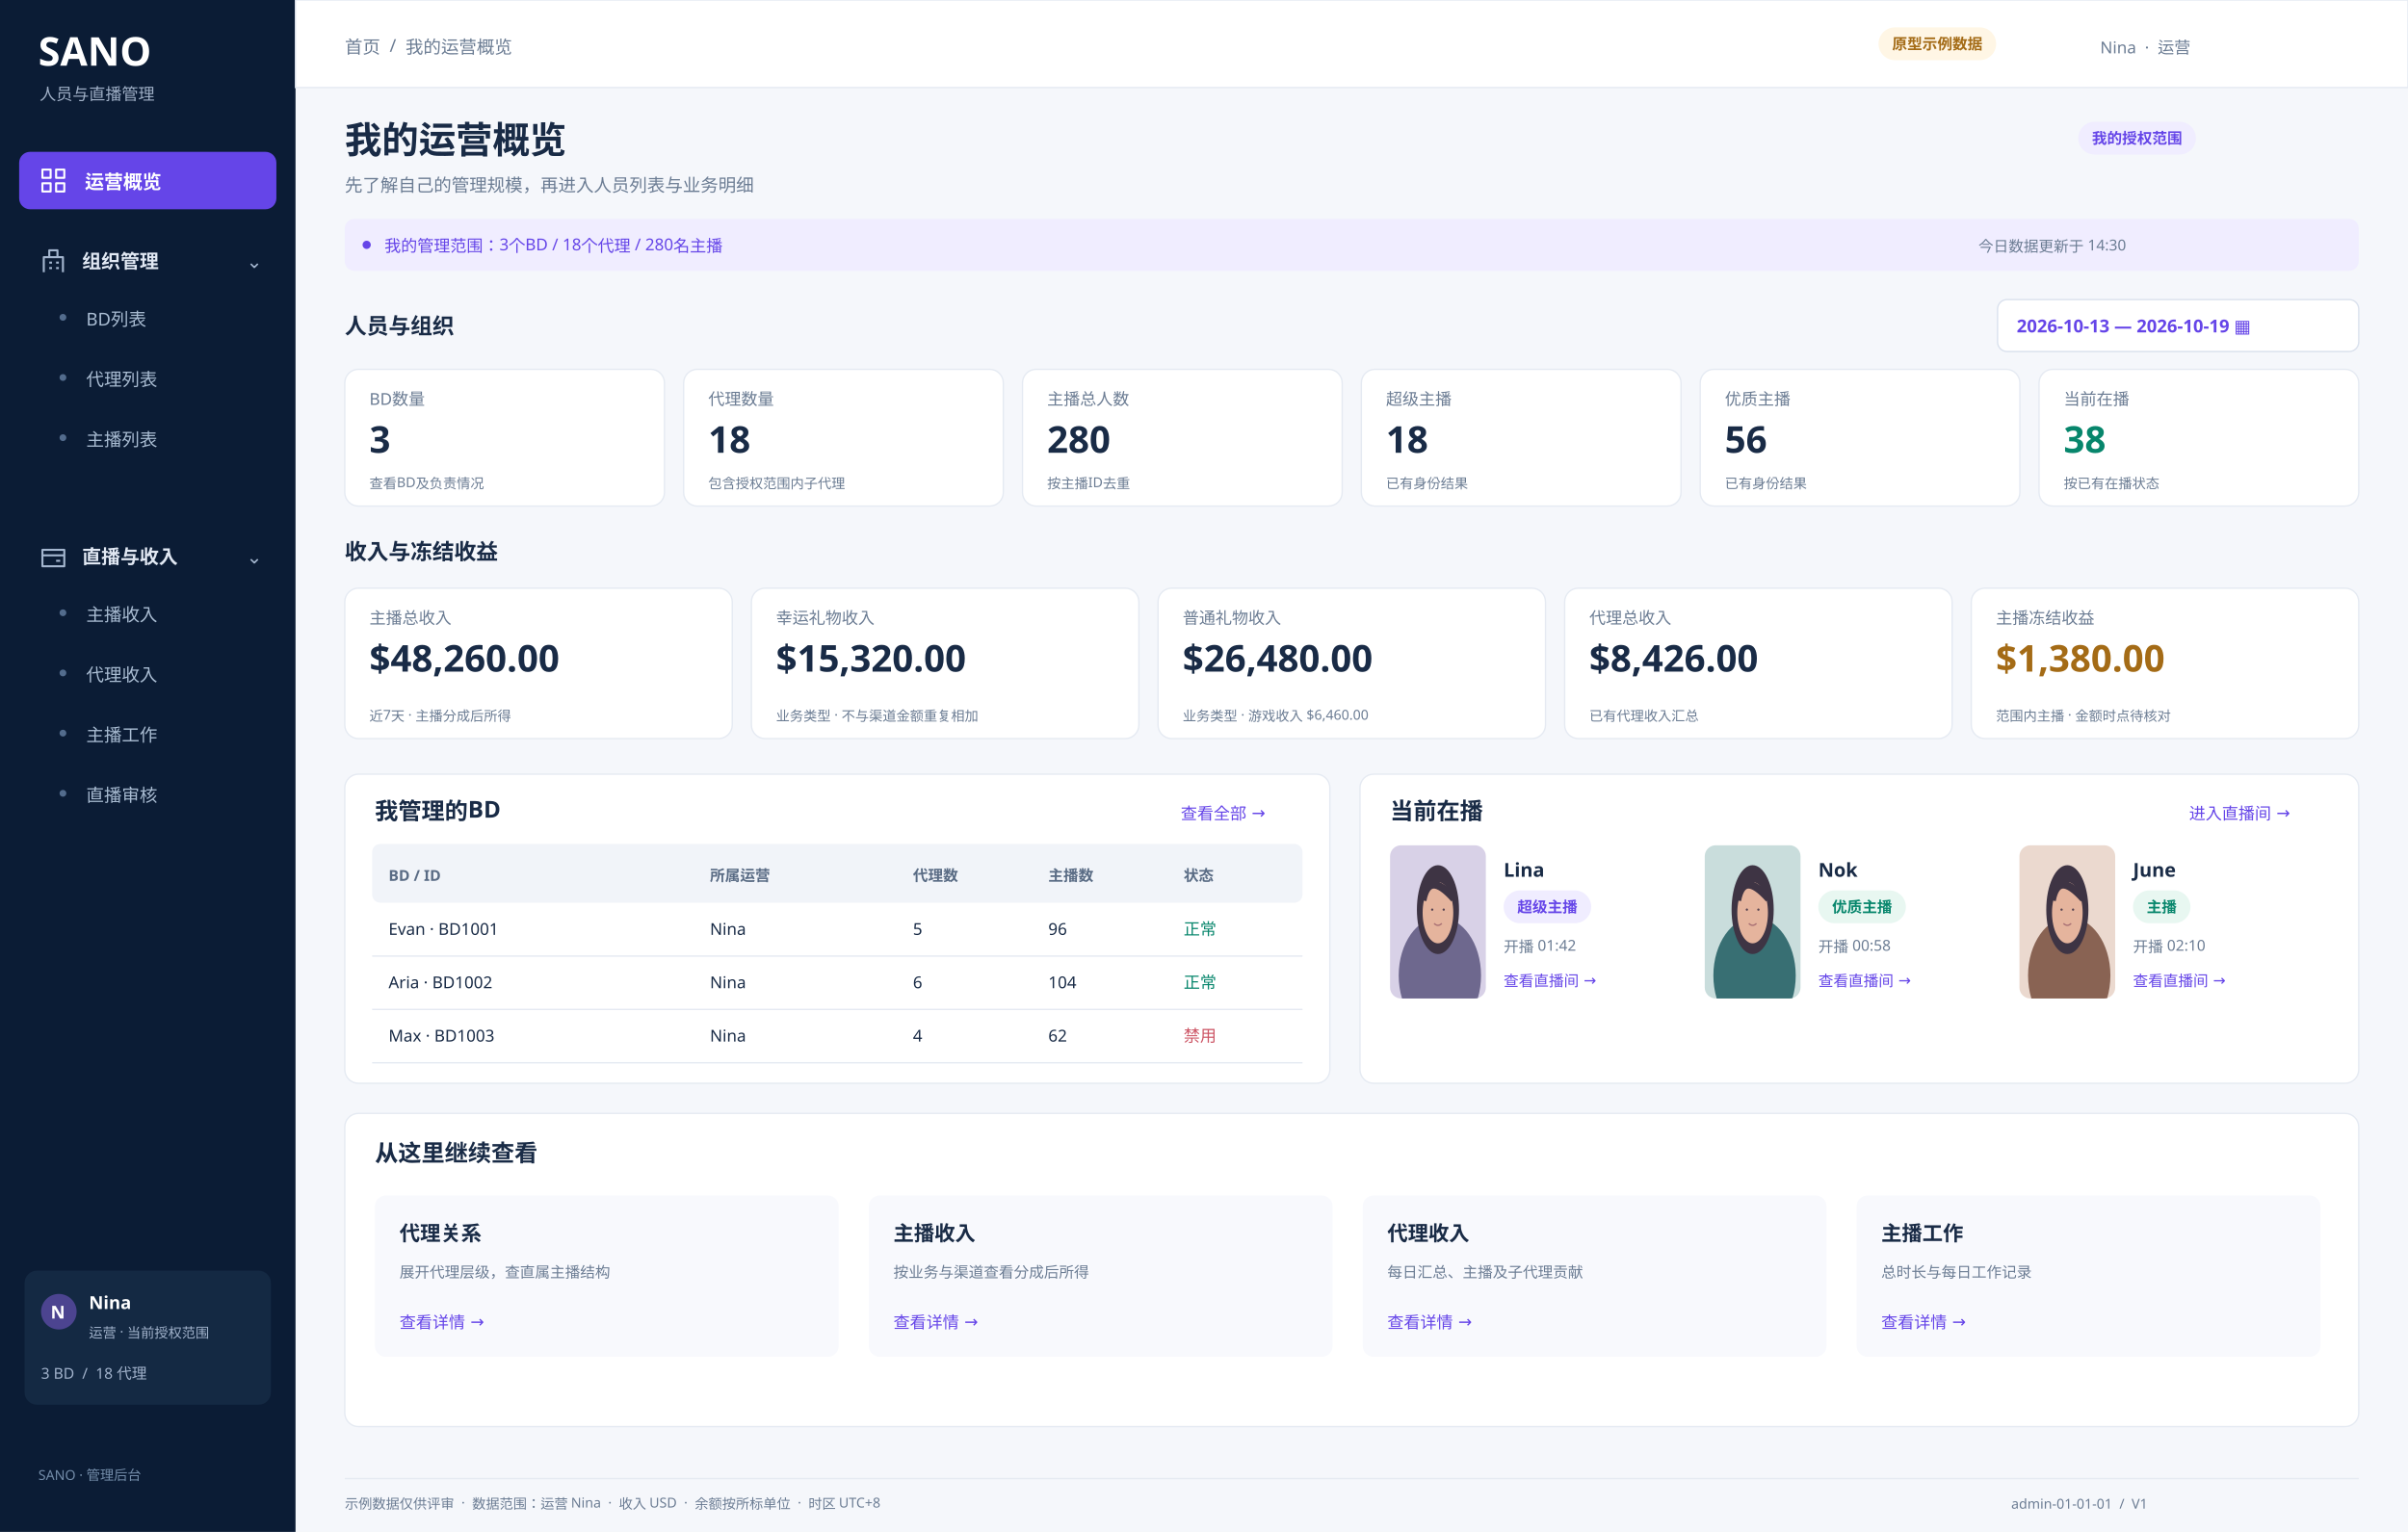
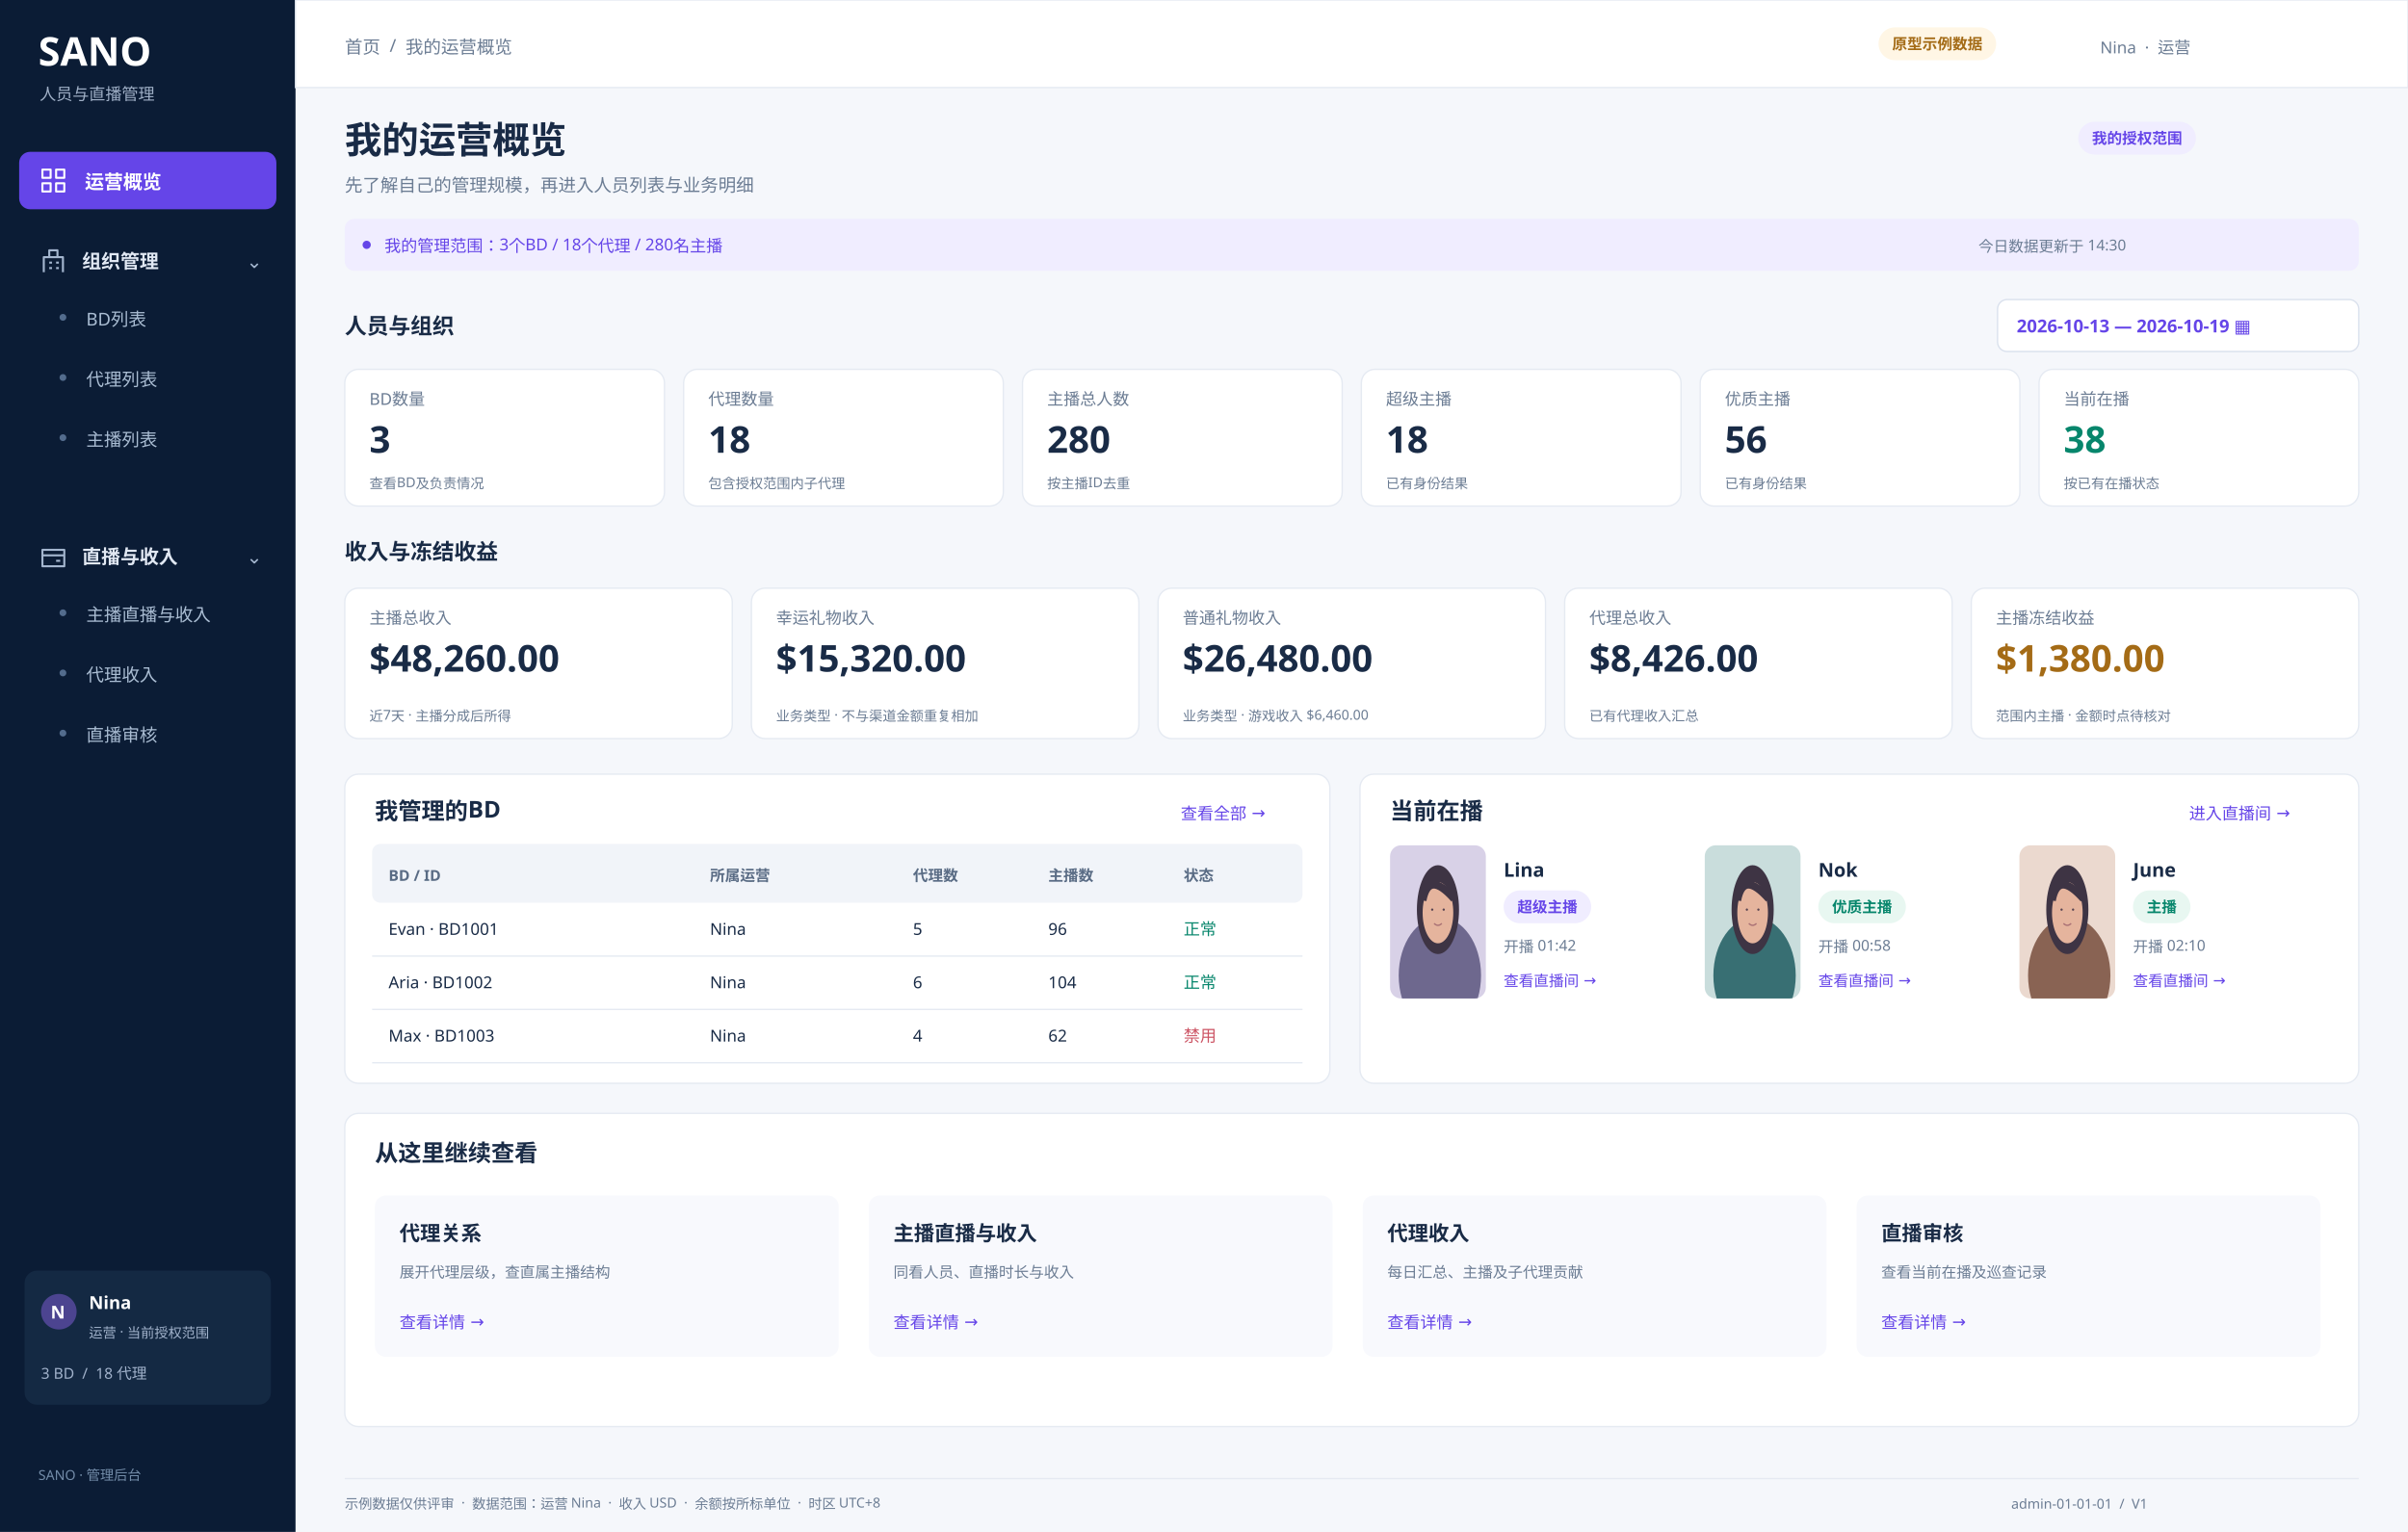
<svg xmlns="http://www.w3.org/2000/svg" width="1760" height="1120" viewBox="0 0 1760 1120">
  <style>text{font-family:"Microsoft YaHei","Segoe UI",sans-serif}a{cursor:pointer}</style>
  <rect x="0" y="0" width="1760" height="1120" rx="0" fill="#F5F7FB" stroke="none" />
  <rect x="0" y="0" width="216" height="1120" rx="0" fill="#0B1C35" stroke="none" />
  <text xml:space="preserve" x="28" y="48" font-size="29" fill="white" font-weight="750">SANO</text>
  <text xml:space="preserve" x="29" y="73" font-size="12" fill="#A0B0C7" font-weight="400">人员与直播管理</text>
  <a href="admin-01-01-01-我的运营概览.svg">
    <rect x="14" y="111" width="188" height="42" rx="8" fill="#6545E8" stroke="none" />
    <path d="M2 2h6v6H2z M12 2h6v6h-6z M2 12h6v6H2z M12 12h6v6h-6z" transform="translate(29,122)" fill="none" stroke="white" stroke-width="1.5" stroke-linejoin="round" />
    <text xml:space="preserve" x="62" y="138" font-size="14" fill="white" font-weight="600">运营概览</text>
  </a>
  <path d="M3 18V7h14v11 M7 7V2h6v5 M7 11h2 M12 11h2 M7 15h2 M12 15h2" transform="translate(29,181)" fill="none" stroke="#A4B6CF" stroke-width="1.5" stroke-linejoin="round" />
  <text xml:space="preserve" x="60" y="196" font-size="14" fill="#E1E8F3" font-weight="600">组织管理</text>
  <text xml:space="preserve" x="180" y="196" font-size="14" fill="#A4B6CF" font-weight="400">⌄</text>
  <a href="admin-02-01-01-BD列表.svg">
    <circle cx="46" cy="232" r="2.5" fill="#536C8D" />
    <text xml:space="preserve" x="63" y="238" font-size="13" fill="#AABDD3" font-weight="400">BD列表</text>
  </a>
  <a href="admin-03-01-01-代理树形列表.svg">
    <circle cx="46" cy="276" r="2.5" fill="#536C8D" />
    <text xml:space="preserve" x="63" y="282" font-size="13" fill="#AABDD3" font-weight="400">代理列表</text>
  </a>
  <a href="admin-04-01-01-主播列表.svg">
    <circle cx="46" cy="320" r="2.5" fill="#536C8D" />
    <text xml:space="preserve" x="63" y="326" font-size="13" fill="#AABDD3" font-weight="400">主播列表</text>
  </a>
  <path d="M2 5h16v12H2z M2 9h16 M12 13h3" transform="translate(29,397)" fill="none" stroke="#A4B6CF" stroke-width="1.5" stroke-linejoin="round" />
  <text xml:space="preserve" x="60" y="412" font-size="14" fill="#E1E8F3" font-weight="600">直播与收入</text>
  <text xml:space="preserve" x="180" y="412" font-size="14" fill="#A4B6CF" font-weight="400">⌄</text>
-   <a href="admin-05-01-01-主播收入数据.svg">
+   <a href="admin-05-01-01-主播直播与收入.svg">
    <circle cx="46" cy="448" r="2.5" fill="#536C8D" />
-     <text xml:space="preserve" x="63" y="454" font-size="13" fill="#AABDD3" font-weight="400">主播收入</text>
+     <text xml:space="preserve" x="63" y="454" font-size="13" fill="#AABDD3" font-weight="400">主播直播与收入</text>
  </a>
  <a href="admin-06-01-01-代理收入数据.svg">
    <circle cx="46" cy="492" r="2.5" fill="#536C8D" />
    <text xml:space="preserve" x="63" y="498" font-size="13" fill="#AABDD3" font-weight="400">代理收入</text>
  </a>
-   <a href="admin-07-01-01-主播工作数据.svg">
+   <a href="admin-08-01-01-当前直播间列表.svg">
    <circle cx="46" cy="536" r="2.5" fill="#536C8D" />
-     <text xml:space="preserve" x="63" y="542" font-size="13" fill="#AABDD3" font-weight="400">主播工作</text>
-   </a>
-   <a href="admin-08-01-01-当前直播间列表.svg">
-     <circle cx="46" cy="580" r="2.5" fill="#536C8D" />
-     <text xml:space="preserve" x="63" y="586" font-size="13" fill="#AABDD3" font-weight="400">直播审核</text>
+     <text xml:space="preserve" x="63" y="542" font-size="13" fill="#AABDD3" font-weight="400">直播审核</text>
  </a>
  <rect x="18" y="929" width="180" height="98" rx="9" fill="#142943" stroke="none" />
  <circle cx="43" cy="959" r="13" fill="#4C4490" />
  <text xml:space="preserve" x="37" y="964" font-size="13" fill="white" font-weight="600">N</text>
  <text xml:space="preserve" x="65" y="957" font-size="13" fill="white" font-weight="600">Nina</text>
  <text xml:space="preserve" x="65" y="978" font-size="10" fill="#A1B2CB" font-weight="400">运营 · 当前授权范围</text>
  <text xml:space="preserve" x="30" y="1008" font-size="11" fill="#A1B2CB" font-weight="400">3 BD  /  18 代理</text>
  <text xml:space="preserve" x="28" y="1082" font-size="10" fill="#738CA9" font-weight="400">SANO · 管理后台</text>
  <rect x="216" y="0" width="1544" height="64" rx="0" fill="white" stroke="#E5EAF2" />
  <text xml:space="preserve" x="252" y="39" font-size="13" fill="#6B7C93" font-weight="400">首页  /  我的运营概览</text>
  <rect x="1373" y="20" width="86" height="24" rx="12" fill="#FFF6E5" stroke="none" />
  <text xml:space="preserve" x="1383" y="36" font-size="11" fill="#A46B16" font-weight="550">原型示例数据</text>
  <text xml:space="preserve" x="1535" y="39" font-size="12" fill="#6B7C93" font-weight="400">Nina  ·  运营</text>
  <text xml:space="preserve" x="252" y="112" font-size="27" fill="#192B46" font-weight="700">我的运营概览</text>
  <text xml:space="preserve" x="252" y="140" font-size="13" fill="#6B7C93" font-weight="400">先了解自己的管理规模，再进入人员列表与业务明细</text>
  <rect x="1519" y="89" width="86" height="24" rx="12" fill="#F0EDFF" stroke="none" />
  <text xml:space="preserve" x="1529" y="105" font-size="11" fill="#6545E8" font-weight="550">我的授权范围</text>
  <path d="M252 1081H1724" transform="" stroke="#E5EAF2" fill="none" />
  <text xml:space="preserve" x="252" y="1103" font-size="10" fill="#6B7C93" font-weight="400">示例数据仅供评审  ·  数据范围：运营 Nina  ·  收入 USD  ·  余额按所标单位  ·  时区 UTC+8</text>
  <text xml:space="preserve" x="1470" y="1103" font-size="10" fill="#6B7C93" font-weight="400">admin-01-01-01  /  V1</text>
  <rect x="252" y="160" width="1472" height="38" rx="7" fill="#F0EDFF" stroke="none" />
  <circle cx="268" cy="179" r="3" fill="#6545E8" />
  <text xml:space="preserve" x="281" y="184" font-size="12" fill="#6545E8" font-weight="400">我的管理范围：3个BD / 18个代理 / 280名主播</text>
  <text xml:space="preserve" x="1446" y="184" font-size="11" fill="#6B7C93" font-weight="400">今日数据更新于 14:30</text>
  <rect x="1460" y="219" width="264" height="38" rx="7" fill="white" stroke="#DAE1ED" />
  <text xml:space="preserve" x="1474" y="243" font-size="13" fill="#6545E8" font-weight="550">2026-10-13 — 2026-10-19 ▦</text>
  <text xml:space="preserve" x="252" y="244" font-size="16" fill="#192B46" font-weight="650">人员与组织</text>
  <a href="admin-02-01-01-BD列表.svg">
    <rect x="252" y="270" width="233.667" height="100" rx="10" fill="white" stroke="#E5EAF2" />
    <text xml:space="preserve" x="270" y="296" font-size="12" fill="#6B7C93" font-weight="400">BD数量</text>
    <text xml:space="preserve" x="270" y="331" font-size="27" fill="#192B46" font-weight="650">3</text>
    <text xml:space="preserve" x="270" y="357" font-size="10" fill="#6B7C93" font-weight="400">查看BD及负责情况</text>
  </a>
  <a href="admin-03-01-01-代理树形列表.svg">
    <rect x="499.667" y="270" width="233.667" height="100" rx="10" fill="white" stroke="#E5EAF2" />
    <text xml:space="preserve" x="517.667" y="296" font-size="12" fill="#6B7C93" font-weight="400">代理数量</text>
    <text xml:space="preserve" x="517.667" y="331" font-size="27" fill="#192B46" font-weight="650">18</text>
    <text xml:space="preserve" x="517.667" y="357" font-size="10" fill="#6B7C93" font-weight="400">包含授权范围内子代理</text>
  </a>
  <a href="admin-04-01-01-主播列表.svg">
    <rect x="747.333" y="270" width="233.667" height="100" rx="10" fill="white" stroke="#E5EAF2" />
    <text xml:space="preserve" x="765.333" y="296" font-size="12" fill="#6B7C93" font-weight="400">主播总人数</text>
    <text xml:space="preserve" x="765.333" y="331" font-size="27" fill="#192B46" font-weight="650">280</text>
    <text xml:space="preserve" x="765.333" y="357" font-size="10" fill="#6B7C93" font-weight="400">按主播ID去重</text>
  </a>
  <a href="admin-04-01-01-主播列表.svg">
    <rect x="995" y="270" width="233.667" height="100" rx="10" fill="white" stroke="#E5EAF2" />
    <text xml:space="preserve" x="1013" y="296" font-size="12" fill="#6B7C93" font-weight="400">超级主播</text>
    <text xml:space="preserve" x="1013" y="331" font-size="27" fill="#192B46" font-weight="650">18</text>
    <text xml:space="preserve" x="1013" y="357" font-size="10" fill="#6B7C93" font-weight="400">已有身份结果</text>
  </a>
  <a href="admin-04-01-01-主播列表.svg">
    <rect x="1242.667" y="270" width="233.667" height="100" rx="10" fill="white" stroke="#E5EAF2" />
    <text xml:space="preserve" x="1260.667" y="296" font-size="12" fill="#6B7C93" font-weight="400">优质主播</text>
    <text xml:space="preserve" x="1260.667" y="331" font-size="27" fill="#192B46" font-weight="650">56</text>
    <text xml:space="preserve" x="1260.667" y="357" font-size="10" fill="#6B7C93" font-weight="400">已有身份结果</text>
  </a>
  <a href="admin-08-01-01-当前直播间列表.svg">
    <rect x="1490.333" y="270" width="233.667" height="100" rx="10" fill="white" stroke="#E5EAF2" />
    <text xml:space="preserve" x="1508.333" y="296" font-size="12" fill="#6B7C93" font-weight="400">当前在播</text>
    <text xml:space="preserve" x="1508.333" y="331" font-size="27" fill="#07866C" font-weight="650">38</text>
    <text xml:space="preserve" x="1508.333" y="357" font-size="10" fill="#6B7C93" font-weight="400">按已有在播状态</text>
  </a>
  <text xml:space="preserve" x="252" y="409" font-size="16" fill="#192B46" font-weight="650">收入与冻结收益</text>
-   <a href="admin-05-01-01-主播收入数据.svg">
+   <a href="admin-05-01-01-主播直播与收入.svg">
    <rect x="252" y="430" width="283.2" height="110" rx="10" fill="white" stroke="#E5EAF2" />
    <text xml:space="preserve" x="270" y="456" font-size="12" fill="#6B7C93" font-weight="400">主播总收入</text>
    <text xml:space="preserve" x="270" y="491" font-size="27" fill="#192B46" font-weight="650">$48,260.00</text>
    <text xml:space="preserve" x="270" y="527" font-size="10" fill="#6B7C93" font-weight="400">近7天 · 主播分成后所得</text>
  </a>
-   <a href="admin-05-01-01-主播收入数据.svg">
+   <a href="admin-05-01-01-主播直播与收入.svg">
    <rect x="549.2" y="430" width="283.2" height="110" rx="10" fill="white" stroke="#E5EAF2" />
    <text xml:space="preserve" x="567.2" y="456" font-size="12" fill="#6B7C93" font-weight="400">幸运礼物收入</text>
    <text xml:space="preserve" x="567.2" y="491" font-size="27" fill="#192B46" font-weight="650">$15,320.00</text>
    <text xml:space="preserve" x="567.2" y="527" font-size="10" fill="#6B7C93" font-weight="400">业务类型 · 不与渠道金额重复相加</text>
  </a>
-   <a href="admin-05-01-01-主播收入数据.svg">
+   <a href="admin-05-01-01-主播直播与收入.svg">
    <rect x="846.4" y="430" width="283.2" height="110" rx="10" fill="white" stroke="#E5EAF2" />
    <text xml:space="preserve" x="864.4" y="456" font-size="12" fill="#6B7C93" font-weight="400">普通礼物收入</text>
    <text xml:space="preserve" x="864.4" y="491" font-size="27" fill="#192B46" font-weight="650">$26,480.00</text>
    <text xml:space="preserve" x="864.4" y="527" font-size="10" fill="#6B7C93" font-weight="400">业务类型 · 游戏收入 $6,460.00</text>
  </a>
  <a href="admin-06-01-01-代理收入数据.svg">
    <rect x="1143.6" y="430" width="283.2" height="110" rx="10" fill="white" stroke="#E5EAF2" />
    <text xml:space="preserve" x="1161.6" y="456" font-size="12" fill="#6B7C93" font-weight="400">代理总收入</text>
    <text xml:space="preserve" x="1161.6" y="491" font-size="27" fill="#192B46" font-weight="650">$8,426.00</text>
    <text xml:space="preserve" x="1161.6" y="527" font-size="10" fill="#6B7C93" font-weight="400">已有代理收入汇总</text>
  </a>
  <a href="admin-04-02-01-主播详情.svg">
    <rect x="1440.8" y="430" width="283.2" height="110" rx="10" fill="white" stroke="#E5EAF2" />
    <text xml:space="preserve" x="1458.8" y="456" font-size="12" fill="#6B7C93" font-weight="400">主播冻结收益</text>
    <text xml:space="preserve" x="1458.8" y="491" font-size="27" fill="#A46B16" font-weight="650">$1,380.00</text>
    <text xml:space="preserve" x="1458.8" y="527" font-size="10" fill="#6B7C93" font-weight="400">范围内主播 · 金额时点待核对</text>
  </a>
  <rect x="252" y="566" width="720" height="226" rx="10" fill="white" stroke="#E5EAF2" />
  <text xml:space="preserve" x="274" y="599" font-size="17" fill="#192B46" font-weight="650">我管理的BD</text>
  <a href="admin-02-01-01-BD列表.svg">
    <text xml:space="preserve" x="863" y="599" font-size="12" fill="#6545E8" font-weight="400">查看全部 →</text>
  </a>
  <rect x="272" y="617" width="680" height="43" rx="6" fill="#F1F4F9" stroke="none" />
  <text xml:space="preserve" x="284" y="644" font-size="11" fill="#596B84" font-weight="600">BD / ID</text>
  <text xml:space="preserve" x="518.909" y="644" font-size="11" fill="#596B84" font-weight="600">所属运营</text>
  <text xml:space="preserve" x="667.273" y="644" font-size="11" fill="#596B84" font-weight="600">代理数</text>
  <text xml:space="preserve" x="766.182" y="644" font-size="11" fill="#596B84" font-weight="600">主播数</text>
  <text xml:space="preserve" x="865.091" y="644" font-size="11" fill="#596B84" font-weight="600">状态</text>
  <path d="M272 699H952" transform="" stroke="#E5EAF2" fill="none" />
  <a href="admin-02-02-01-BD具体情况.svg">
    <text xml:space="preserve" x="284" y="683.5" font-size="12" fill="#192B46" font-weight="400">Evan · BD1001</text>
  </a>
  <text xml:space="preserve" x="518.909" y="683.5" font-size="12" fill="#192B46" font-weight="400">Nina</text>
  <text xml:space="preserve" x="667.273" y="683.5" font-size="12" fill="#192B46" font-weight="400">5</text>
  <text xml:space="preserve" x="766.182" y="683.5" font-size="12" fill="#192B46" font-weight="400">96</text>
  <text xml:space="preserve" x="865.091" y="683.5" font-size="12" fill="#07866C" font-weight="400">正常</text>
  <path d="M272 738H952" transform="" stroke="#E5EAF2" fill="none" />
  <text xml:space="preserve" x="284" y="722.5" font-size="12" fill="#192B46" font-weight="400">Aria · BD1002</text>
  <text xml:space="preserve" x="518.909" y="722.5" font-size="12" fill="#192B46" font-weight="400">Nina</text>
  <text xml:space="preserve" x="667.273" y="722.5" font-size="12" fill="#192B46" font-weight="400">6</text>
  <text xml:space="preserve" x="766.182" y="722.5" font-size="12" fill="#192B46" font-weight="400">104</text>
  <text xml:space="preserve" x="865.091" y="722.5" font-size="12" fill="#07866C" font-weight="400">正常</text>
  <path d="M272 777H952" transform="" stroke="#E5EAF2" fill="none" />
  <text xml:space="preserve" x="284" y="761.5" font-size="12" fill="#192B46" font-weight="400">Max · BD1003</text>
  <text xml:space="preserve" x="518.909" y="761.5" font-size="12" fill="#192B46" font-weight="400">Nina</text>
  <text xml:space="preserve" x="667.273" y="761.5" font-size="12" fill="#192B46" font-weight="400">4</text>
  <text xml:space="preserve" x="766.182" y="761.5" font-size="12" fill="#192B46" font-weight="400">62</text>
  <text xml:space="preserve" x="865.091" y="761.5" font-size="12" fill="#CC5363" font-weight="400">禁用</text>
  <rect x="994" y="566" width="730" height="226" rx="10" fill="white" stroke="#E5EAF2" />
  <text xml:space="preserve" x="1016" y="599" font-size="17" fill="#192B46" font-weight="650">当前在播</text>
  <a href="admin-08-01-01-当前直播间列表.svg">
    <text xml:space="preserve" x="1600" y="599" font-size="12" fill="#6545E8" font-weight="400">进入直播间 →</text>
  </a>
  <rect x="1016" y="618" width="70" height="112" rx="8" fill="#D8D1E7" stroke="none" />
  <g clip-path="url(#clip-0-1016-618)">
    <defs>
      <clipPath id="clip-0-1016-618">
        <rect x="1016" y="618" width="70" height="112" rx="8" />
      </clipPath>
    </defs>
    <ellipse cx="1052.4" cy="713.2" rx="30.1" ry="42.56" fill="#6E688E" />
    <ellipse cx="1051" cy="665.04" rx="15.4" ry="32.48" fill="#3E3444" />
    <ellipse cx="1051" cy="667.28" rx="11.2" ry="22.4" fill="#E5B49D" />
    <path d="M1039.8 658.32Q1044 635.92 1062.9 657.2" stroke="#3E3444" stroke-width="5.6" fill="none" />
    <circle cx="1046.8" cy="665.04" r="0.84" fill="#574350" />
    <circle cx="1055.2" cy="665.04" r="0.84" fill="#574350" />
    <path d="M1048.2 675.12q2.8 2.8 5.6 0" stroke="#A97074" stroke-width="1" fill="none" />
  </g>
  <text xml:space="preserve" x="1099" y="641" font-size="14" fill="#192B46" font-weight="600">Lina</text>
  <rect x="1099" y="651" width="64" height="24" rx="12" fill="#F0EDFF" stroke="none" />
  <text xml:space="preserve" x="1109" y="667" font-size="11" fill="#6545E8" font-weight="550">超级主播</text>
  <text xml:space="preserve" x="1099" y="696" font-size="11" fill="#6B7C93" font-weight="400">开播 01:42</text>
  <a href="admin-08-01-01-当前直播间列表.svg">
    <text xml:space="preserve" x="1099" y="721" font-size="11" fill="#6545E8" font-weight="400">查看直播间 →</text>
  </a>
  <rect x="1246" y="618" width="70" height="112" rx="8" fill="#C9DDDC" stroke="none" />
  <g clip-path="url(#clip-0-1246-618)">
    <defs>
      <clipPath id="clip-0-1246-618">
        <rect x="1246" y="618" width="70" height="112" rx="8" />
      </clipPath>
    </defs>
    <ellipse cx="1282.4" cy="713.2" rx="30.1" ry="42.56" fill="#386F73" />
    <ellipse cx="1281" cy="665.04" rx="15.4" ry="32.48" fill="#3E3444" />
    <ellipse cx="1281" cy="667.28" rx="11.2" ry="22.4" fill="#E5B49D" />
    <path d="M1269.8 658.32Q1274 635.92 1292.9 657.2" stroke="#3E3444" stroke-width="5.6" fill="none" />
    <circle cx="1276.8" cy="665.04" r="0.84" fill="#574350" />
    <circle cx="1285.2" cy="665.04" r="0.84" fill="#574350" />
    <path d="M1278.2 675.12q2.8 2.8 5.6 0" stroke="#A97074" stroke-width="1" fill="none" />
  </g>
  <text xml:space="preserve" x="1329" y="641" font-size="14" fill="#192B46" font-weight="600">Nok</text>
  <rect x="1329" y="651" width="64" height="24" rx="12" fill="#E8F7F1" stroke="none" />
  <text xml:space="preserve" x="1339" y="667" font-size="11" fill="#07866C" font-weight="550">优质主播</text>
  <text xml:space="preserve" x="1329" y="696" font-size="11" fill="#6B7C93" font-weight="400">开播 00:58</text>
  <a href="admin-08-01-01-当前直播间列表.svg">
    <text xml:space="preserve" x="1329" y="721" font-size="11" fill="#6545E8" font-weight="400">查看直播间 →</text>
  </a>
  <rect x="1476" y="618" width="70" height="112" rx="8" fill="#EBD9CF" stroke="none" />
  <g clip-path="url(#clip-0-1476-618)">
    <defs>
      <clipPath id="clip-0-1476-618">
        <rect x="1476" y="618" width="70" height="112" rx="8" />
      </clipPath>
    </defs>
    <ellipse cx="1512.4" cy="713.2" rx="30.1" ry="42.56" fill="#896353" />
    <ellipse cx="1511" cy="665.04" rx="15.4" ry="32.48" fill="#3E3444" />
    <ellipse cx="1511" cy="667.28" rx="11.2" ry="22.4" fill="#E5B49D" />
    <path d="M1499.8 658.32Q1504 635.92 1522.9 657.2" stroke="#3E3444" stroke-width="5.6" fill="none" />
    <circle cx="1506.8" cy="665.04" r="0.84" fill="#574350" />
    <circle cx="1515.2" cy="665.04" r="0.84" fill="#574350" />
    <path d="M1508.2 675.12q2.8 2.8 5.6 0" stroke="#A97074" stroke-width="1" fill="none" />
  </g>
  <text xml:space="preserve" x="1559" y="641" font-size="14" fill="#192B46" font-weight="600">June</text>
  <rect x="1559" y="651" width="42" height="24" rx="12" fill="#E8F7F1" stroke="none" />
  <text xml:space="preserve" x="1569" y="667" font-size="11" fill="#07866C" font-weight="550">主播</text>
  <text xml:space="preserve" x="1559" y="696" font-size="11" fill="#6B7C93" font-weight="400">开播 02:10</text>
  <a href="admin-08-01-01-当前直播间列表.svg">
    <text xml:space="preserve" x="1559" y="721" font-size="11" fill="#6545E8" font-weight="400">查看直播间 →</text>
  </a>
  <rect x="252" y="814" width="1472" height="229" rx="10" fill="white" stroke="#E5EAF2" />
  <text xml:space="preserve" x="274" y="849" font-size="17" fill="#192B46" font-weight="650">从这里继续查看</text>
  <a href="admin-03-01-01-代理树形列表.svg">
    <rect x="274" y="874" width="339" height="118" rx="8" fill="#F8F9FD" stroke="none" />
    <text xml:space="preserve" x="292" y="907" font-size="15" fill="#192B46" font-weight="600">代理关系</text>
    <text xml:space="preserve" x="292" y="934" font-size="11" fill="#6B7C93" font-weight="400">展开代理层级，查直属主播结构</text>
    <text xml:space="preserve" x="292" y="971" font-size="12" fill="#6545E8" font-weight="400">查看详情 →</text>
  </a>
-   <a href="admin-05-01-01-主播收入数据.svg">
+   <a href="admin-05-01-01-主播直播与收入.svg">
    <rect x="635" y="874" width="339" height="118" rx="8" fill="#F8F9FD" stroke="none" />
-     <text xml:space="preserve" x="653" y="907" font-size="15" fill="#192B46" font-weight="600">主播收入</text>
-     <text xml:space="preserve" x="653" y="934" font-size="11" fill="#6B7C93" font-weight="400">按业务与渠道查看分成后所得</text>
+     <text xml:space="preserve" x="653" y="907" font-size="15" fill="#192B46" font-weight="600">主播直播与收入</text>
+     <text xml:space="preserve" x="653" y="934" font-size="11" fill="#6B7C93" font-weight="400">同看人员、直播时长与收入</text>
    <text xml:space="preserve" x="653" y="971" font-size="12" fill="#6545E8" font-weight="400">查看详情 →</text>
  </a>
  <a href="admin-06-01-01-代理收入数据.svg">
    <rect x="996" y="874" width="339" height="118" rx="8" fill="#F8F9FD" stroke="none" />
    <text xml:space="preserve" x="1014" y="907" font-size="15" fill="#192B46" font-weight="600">代理收入</text>
    <text xml:space="preserve" x="1014" y="934" font-size="11" fill="#6B7C93" font-weight="400">每日汇总、主播及子代理贡献</text>
    <text xml:space="preserve" x="1014" y="971" font-size="12" fill="#6545E8" font-weight="400">查看详情 →</text>
  </a>
-   <a href="admin-07-01-01-主播工作数据.svg">
+   <a href="admin-08-01-01-当前直播间列表.svg">
    <rect x="1357" y="874" width="339" height="118" rx="8" fill="#F8F9FD" stroke="none" />
-     <text xml:space="preserve" x="1375" y="907" font-size="15" fill="#192B46" font-weight="600">主播工作</text>
-     <text xml:space="preserve" x="1375" y="934" font-size="11" fill="#6B7C93" font-weight="400">总时长与每日工作记录</text>
+     <text xml:space="preserve" x="1375" y="907" font-size="15" fill="#192B46" font-weight="600">直播审核</text>
+     <text xml:space="preserve" x="1375" y="934" font-size="11" fill="#6B7C93" font-weight="400">查看当前在播及巡查记录</text>
    <text xml:space="preserve" x="1375" y="971" font-size="12" fill="#6545E8" font-weight="400">查看详情 →</text>
  </a>
</svg>
